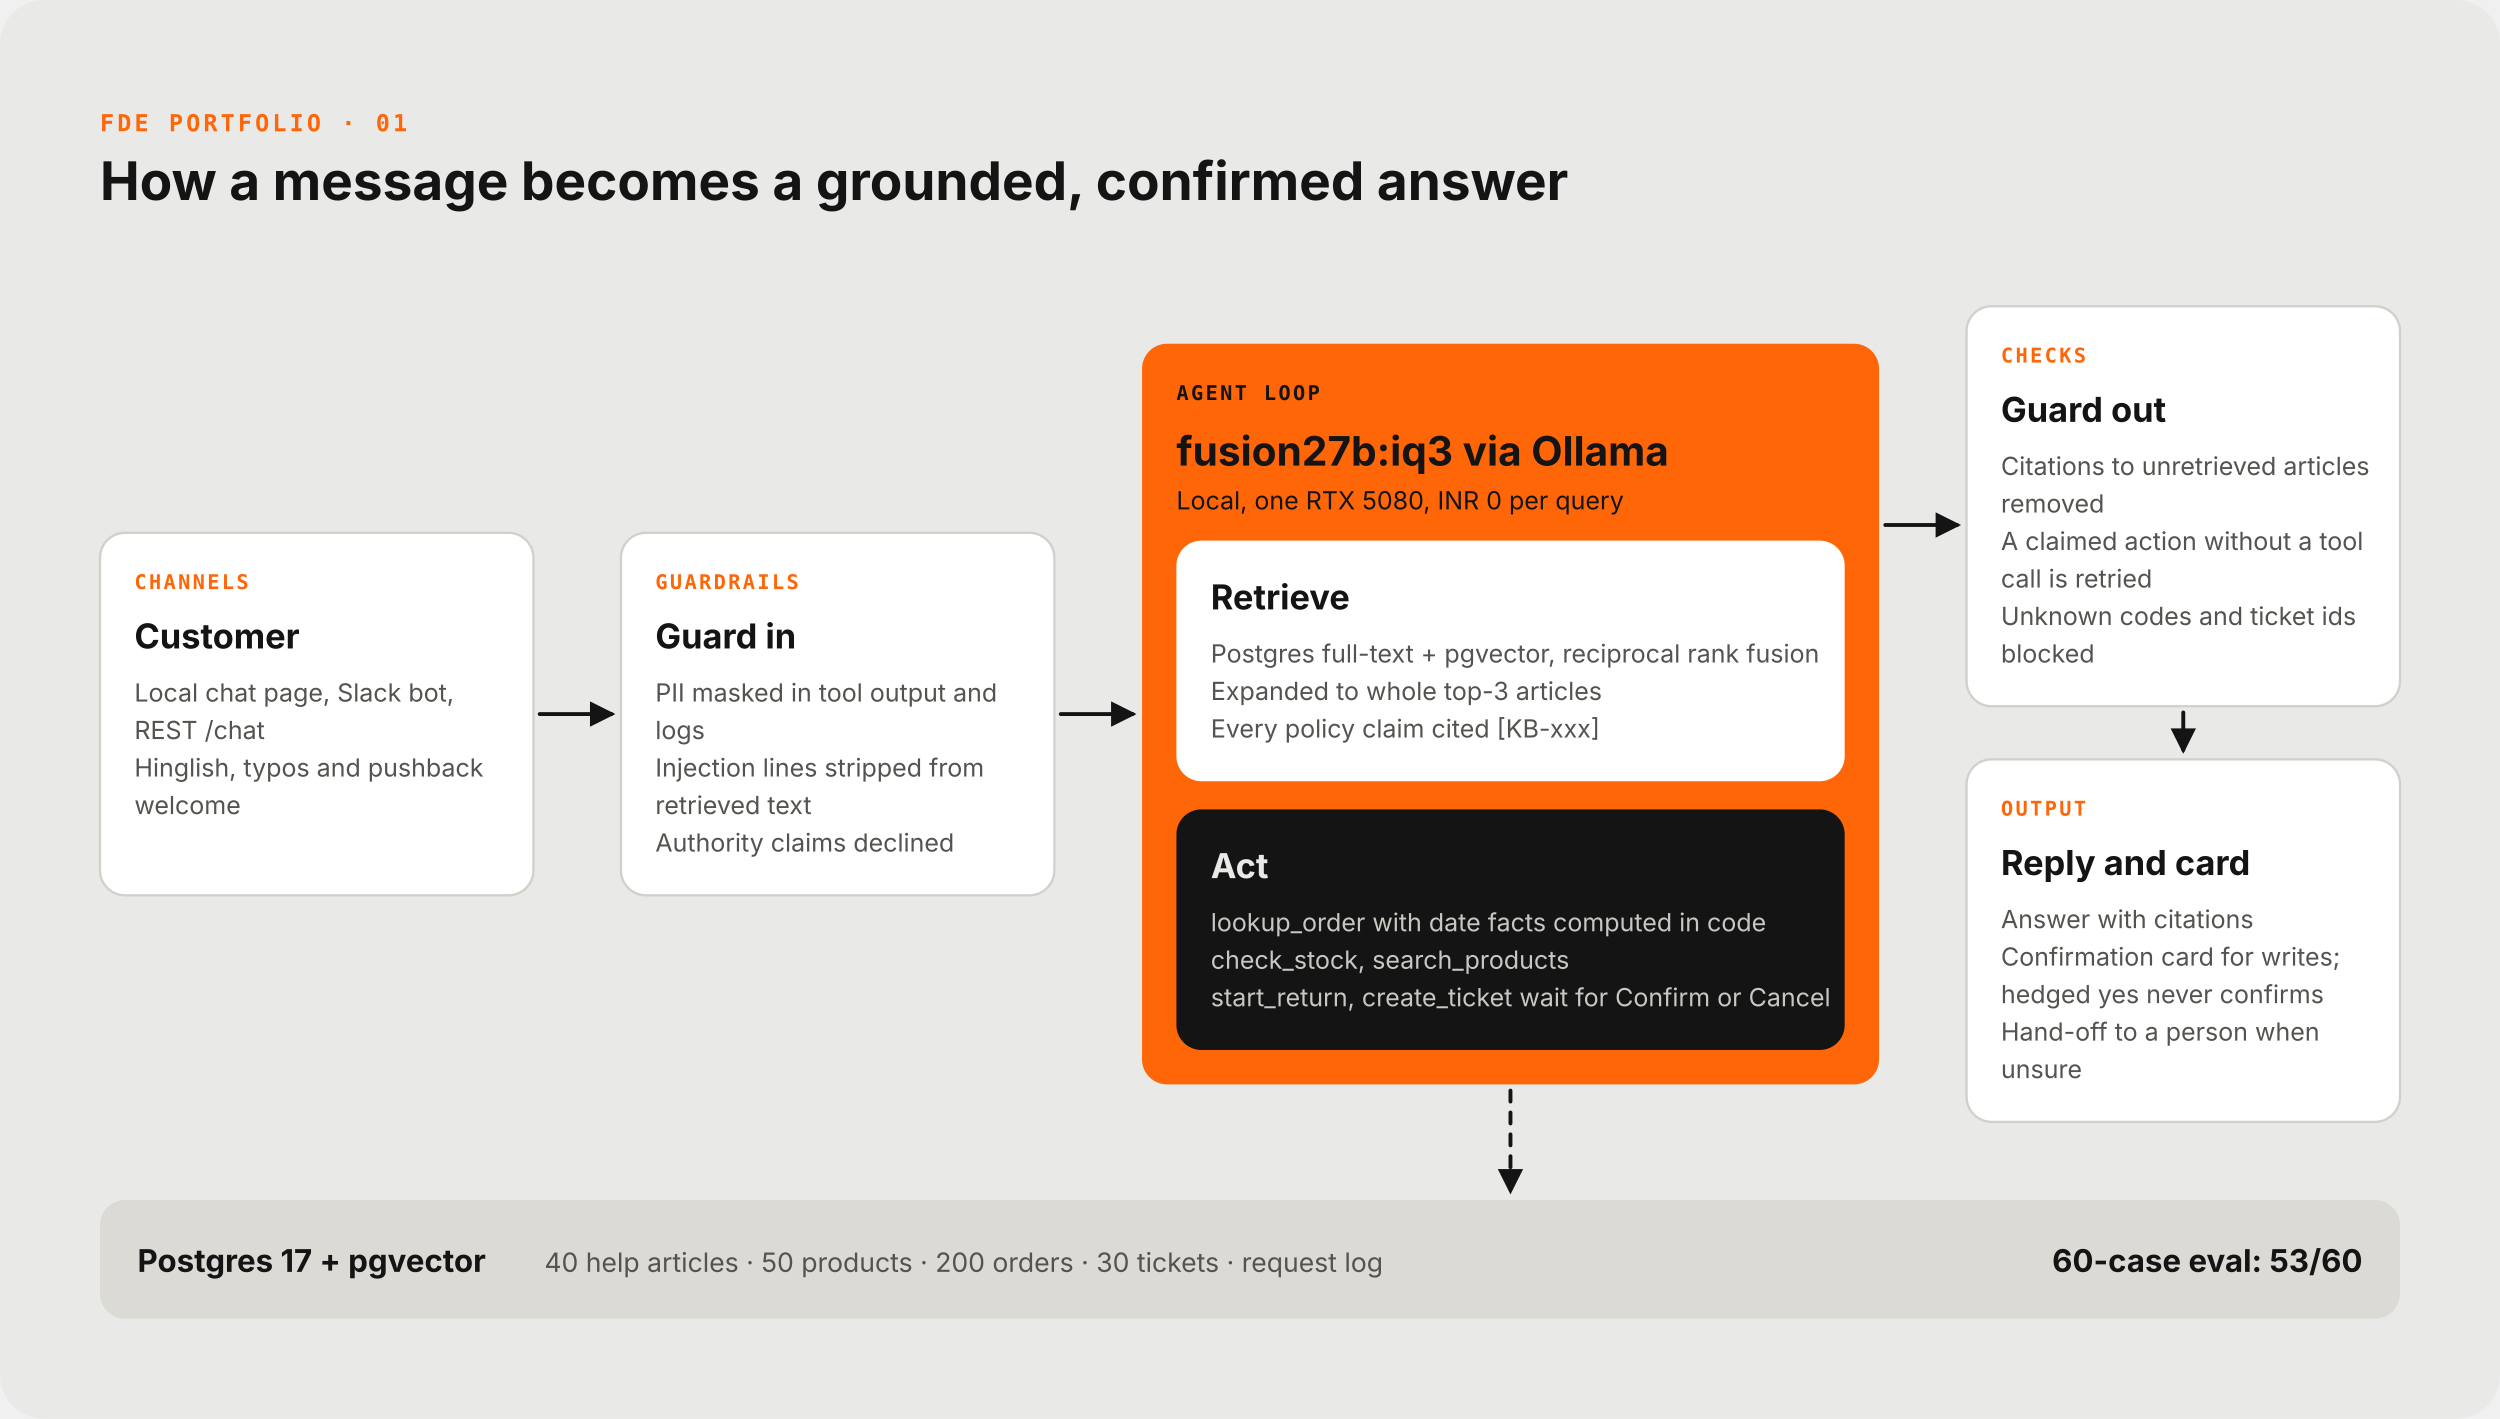
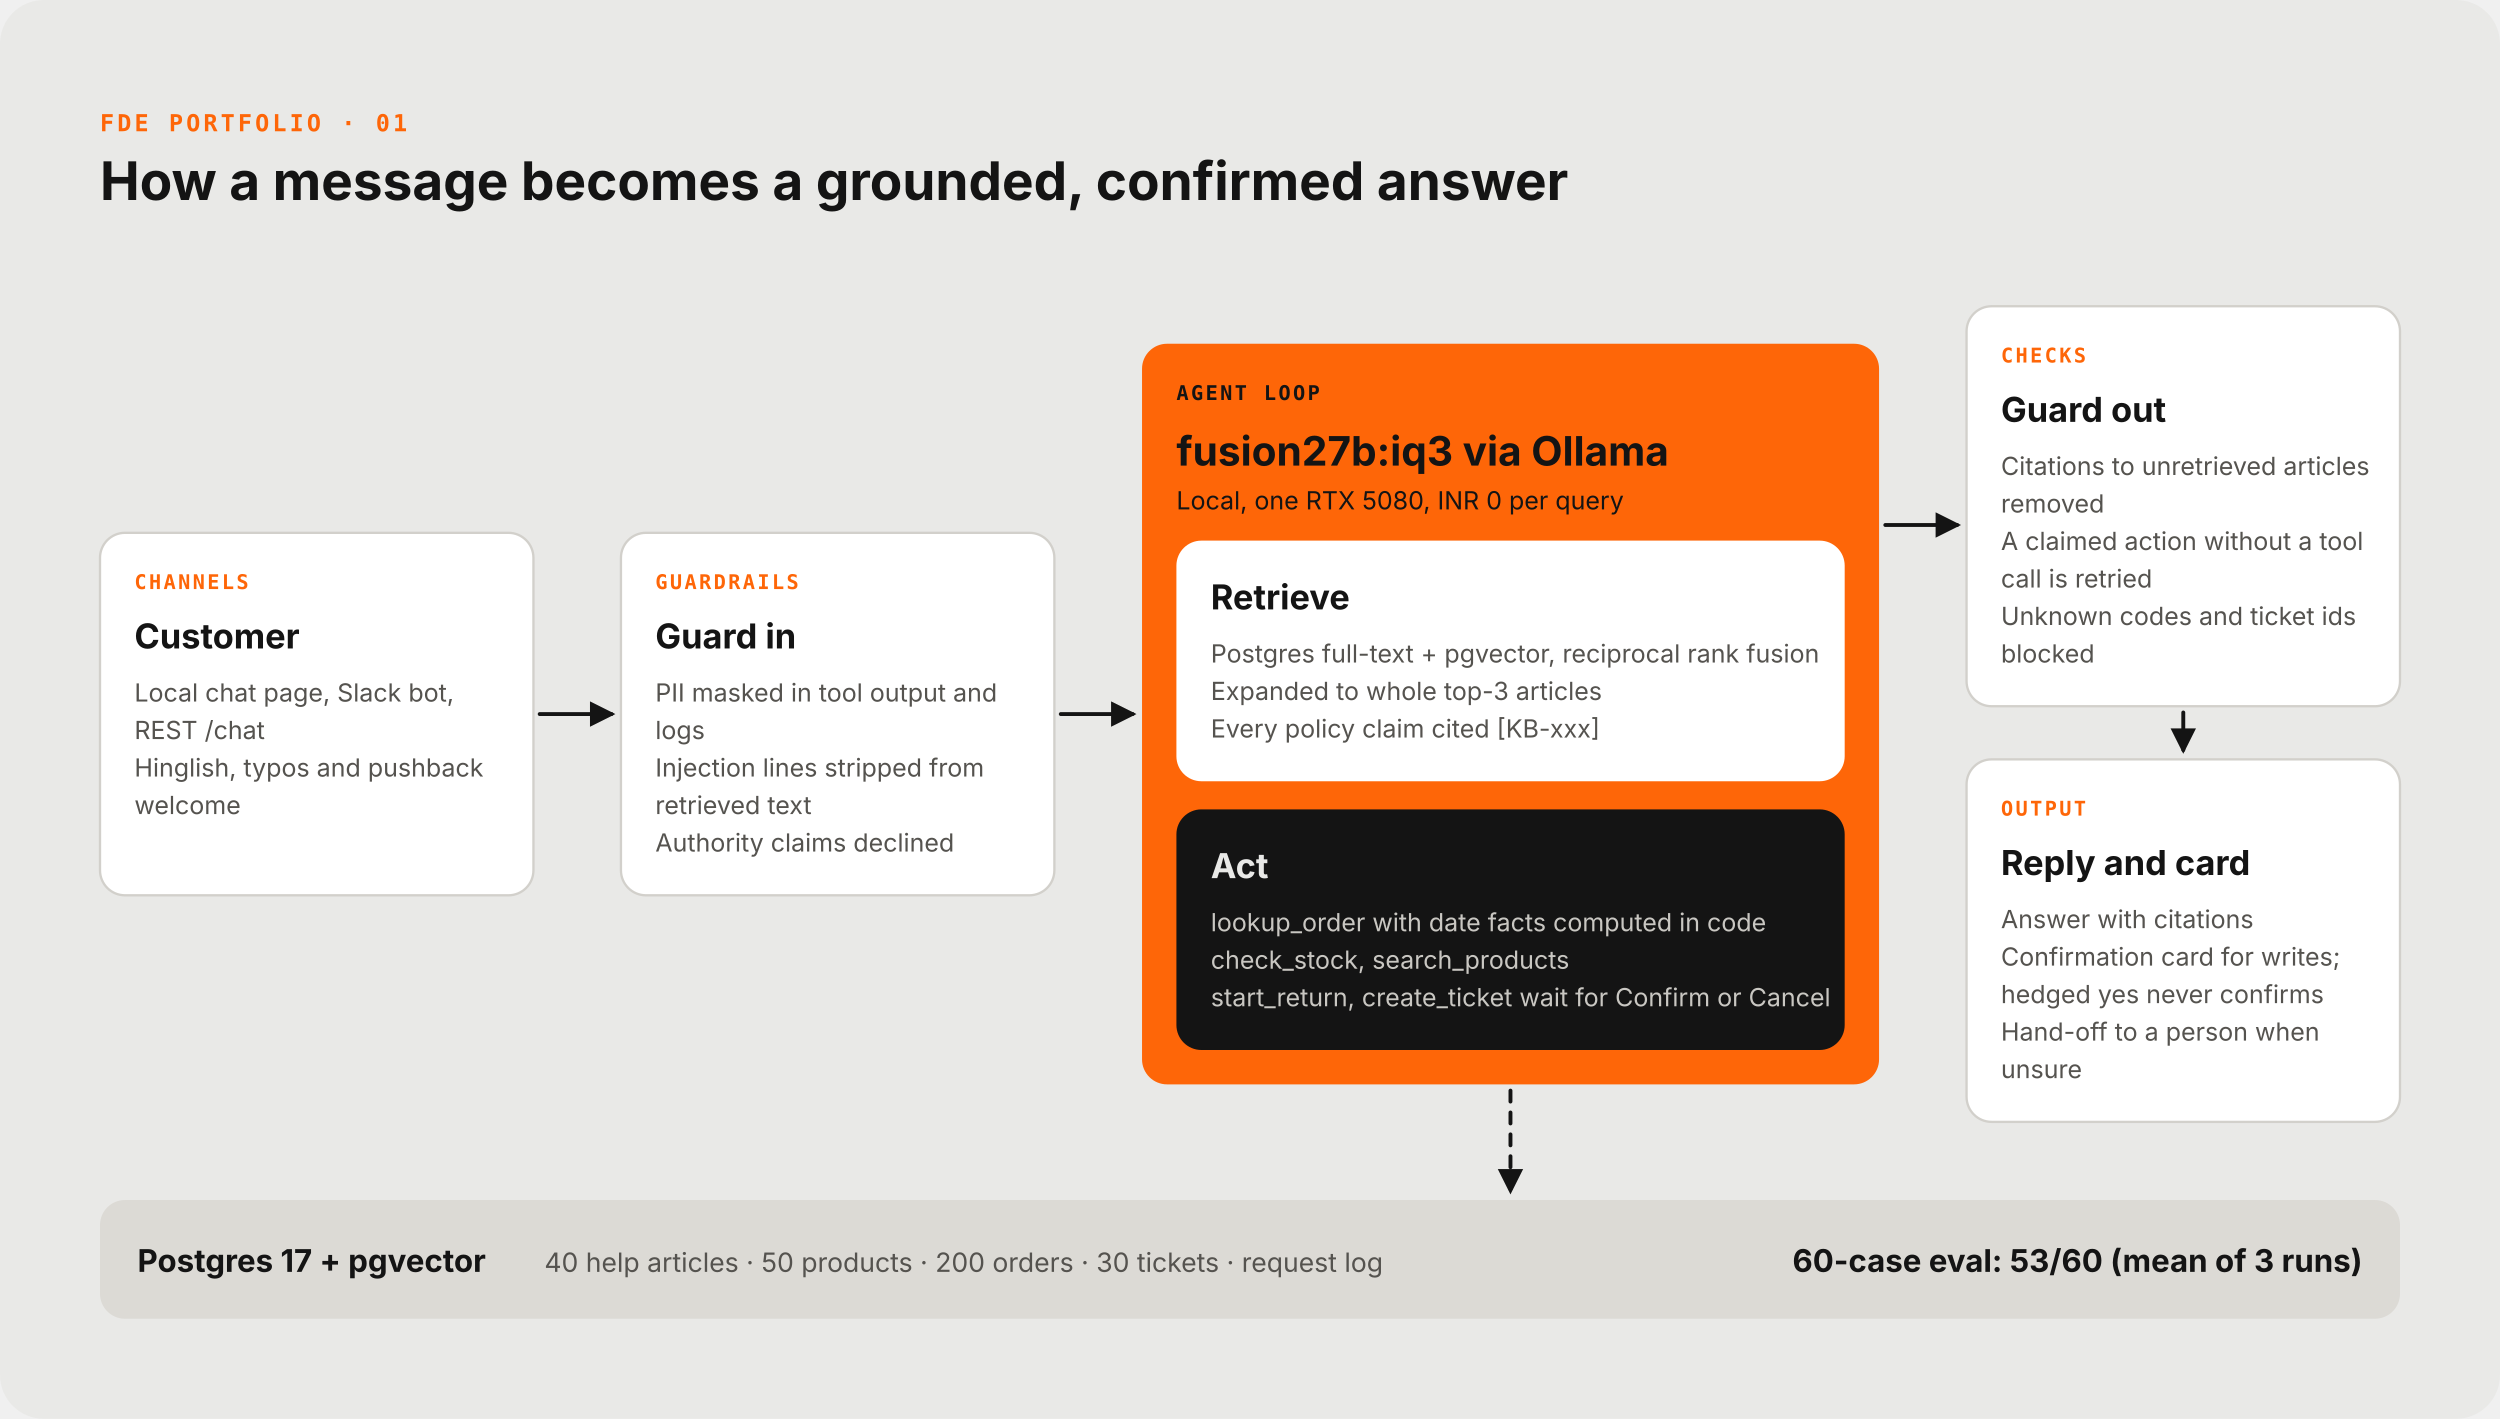
<svg xmlns="http://www.w3.org/2000/svg" viewBox="0 0 1600 908" width="1600" height="908" role="img" aria-label="How a message becomes a grounded, confirmed answer">
  <defs>
    <marker id="dk-a" viewBox="0 0 10 10" refX="8.5" refY="5" markerWidth="6.5" markerHeight="6.5" orient="auto-start-reverse">
      <path d="M0 0L10 5L0 10z" fill="context-stroke" />
    </marker>
  </defs>
  <rect width="1600" height="908" rx="28" fill="#e9e9e7" data-id="canvas" />
  <text x="64.0" y="84.0" font-family="Cascadia Mono, SFMono-Regular, Consolas, ui-monospace, monospace" font-size="15" font-weight="600" fill="#fe6608" text-anchor="start" letter-spacing="2" data-box="canvas">FDE PORTFOLIO · 01</text>
  <text x="64.0" y="128.0" font-family="Segoe UI, Inter, -apple-system, Helvetica, Arial, sans-serif" font-size="34" font-weight="700" fill="#141414" text-anchor="start" letter-spacing="0.0" data-box="canvas">How a message becomes a grounded, confirmed answer</text>
  <rect x="64.0" y="341.0" width="277.4" height="232.0" rx="16" fill="#ffffff" stroke="#d2d0cb" stroke-width="1.5" data-id="customer" />
  <text x="86.0" y="377.0" font-family="Cascadia Mono, SFMono-Regular, Consolas, ui-monospace, monospace" font-size="13" font-weight="600" fill="#fe6608" text-anchor="start" letter-spacing="1.5" data-box="customer">CHANNELS</text>
  <text x="86.0" y="415.0" font-family="Segoe UI, Inter, -apple-system, Helvetica, Arial, sans-serif" font-size="22" font-weight="650" fill="#141414" text-anchor="start" letter-spacing="0.0" data-box="customer">Customer</text>
  <text x="86.0" y="449.0" font-family="Segoe UI, Inter, -apple-system, Helvetica, Arial, sans-serif" font-size="16" font-weight="400" fill="#55534f" text-anchor="start" letter-spacing="0.0" data-box="customer">Local chat page, Slack bot,</text>
  <text x="86.0" y="473.0" font-family="Segoe UI, Inter, -apple-system, Helvetica, Arial, sans-serif" font-size="16" font-weight="400" fill="#55534f" text-anchor="start" letter-spacing="0.0" data-box="customer">REST /chat</text>
  <text x="86.0" y="497.0" font-family="Segoe UI, Inter, -apple-system, Helvetica, Arial, sans-serif" font-size="16" font-weight="400" fill="#55534f" text-anchor="start" letter-spacing="0.0" data-box="customer">Hinglish, typos and pushback</text>
  <text x="86.0" y="521.0" font-family="Segoe UI, Inter, -apple-system, Helvetica, Arial, sans-serif" font-size="16" font-weight="400" fill="#55534f" text-anchor="start" letter-spacing="0.0" data-box="customer">welcome</text>
  <rect x="397.4" y="341.0" width="277.4" height="232.0" rx="16" fill="#ffffff" stroke="#d2d0cb" stroke-width="1.5" data-id="guard_in" />
  <text x="419.4" y="377.0" font-family="Cascadia Mono, SFMono-Regular, Consolas, ui-monospace, monospace" font-size="13" font-weight="600" fill="#fe6608" text-anchor="start" letter-spacing="1.5" data-box="guard_in">GUARDRAILS</text>
  <text x="419.4" y="415.0" font-family="Segoe UI, Inter, -apple-system, Helvetica, Arial, sans-serif" font-size="22" font-weight="650" fill="#141414" text-anchor="start" letter-spacing="0.0" data-box="guard_in">Guard in</text>
  <text x="419.4" y="449.0" font-family="Segoe UI, Inter, -apple-system, Helvetica, Arial, sans-serif" font-size="16" font-weight="400" fill="#55534f" text-anchor="start" letter-spacing="0.0" data-box="guard_in">PII masked in tool output and</text>
  <text x="419.4" y="473.0" font-family="Segoe UI, Inter, -apple-system, Helvetica, Arial, sans-serif" font-size="16" font-weight="400" fill="#55534f" text-anchor="start" letter-spacing="0.0" data-box="guard_in">logs</text>
  <text x="419.4" y="497.0" font-family="Segoe UI, Inter, -apple-system, Helvetica, Arial, sans-serif" font-size="16" font-weight="400" fill="#55534f" text-anchor="start" letter-spacing="0.0" data-box="guard_in">Injection lines stripped from</text>
  <text x="419.4" y="521.0" font-family="Segoe UI, Inter, -apple-system, Helvetica, Arial, sans-serif" font-size="16" font-weight="400" fill="#55534f" text-anchor="start" letter-spacing="0.0" data-box="guard_in">retrieved text</text>
  <text x="419.4" y="545.0" font-family="Segoe UI, Inter, -apple-system, Helvetica, Arial, sans-serif" font-size="16" font-weight="400" fill="#55534f" text-anchor="start" letter-spacing="0.0" data-box="guard_in">Authority claims declined</text>
  <rect x="730.9" y="220.0" width="471.7" height="474.0" rx="16" fill="#fe6608" stroke="none" stroke-width="1.5" data-id="core" />
  <text x="752.9" y="256.0" font-family="Cascadia Mono, SFMono-Regular, Consolas, ui-monospace, monospace" font-size="13" font-weight="600" fill="#141414" text-anchor="start" letter-spacing="1.5" data-box="core">AGENT LOOP</text>
  <text x="752.9" y="298.0" font-family="Segoe UI, Inter, -apple-system, Helvetica, Arial, sans-serif" font-size="26" font-weight="700" fill="#141414" text-anchor="start" letter-spacing="0.0" data-box="core">fusion27b:iq3 via Ollama</text>
  <text x="752.9" y="326.0" font-family="Segoe UI, Inter, -apple-system, Helvetica, Arial, sans-serif" font-size="16" font-weight="400" fill="#141414" text-anchor="start" letter-spacing="0.0" data-box="core">Local, one RTX 5080, INR 0 per query</text>
  <rect x="752.9" y="346.0" width="427.7" height="154.0" rx="16" fill="#ffffff" stroke="none" stroke-width="1.5" data-id="retrieve" />
  <text x="774.9" y="390.0" font-family="Segoe UI, Inter, -apple-system, Helvetica, Arial, sans-serif" font-size="22" font-weight="650" fill="#141414" text-anchor="start" letter-spacing="0.0" data-box="retrieve">Retrieve</text>
  <text x="774.9" y="424.0" font-family="Segoe UI, Inter, -apple-system, Helvetica, Arial, sans-serif" font-size="16" font-weight="400" fill="#55534f" text-anchor="start" letter-spacing="0.0" data-box="retrieve">Postgres full-text + pgvector, reciprocal rank fusion</text>
  <text x="774.9" y="448.0" font-family="Segoe UI, Inter, -apple-system, Helvetica, Arial, sans-serif" font-size="16" font-weight="400" fill="#55534f" text-anchor="start" letter-spacing="0.0" data-box="retrieve">Expanded to whole top-3 articles</text>
  <text x="774.9" y="472.0" font-family="Segoe UI, Inter, -apple-system, Helvetica, Arial, sans-serif" font-size="16" font-weight="400" fill="#55534f" text-anchor="start" letter-spacing="0.0" data-box="retrieve">Every policy claim cited [KB-xxx]</text>
  <rect x="752.9" y="518.0" width="427.7" height="154.0" rx="16" fill="#141414" stroke="none" stroke-width="1.5" data-id="act" />
  <text x="774.9" y="562.0" font-family="Segoe UI, Inter, -apple-system, Helvetica, Arial, sans-serif" font-size="22" font-weight="650" fill="#e9e9e7" text-anchor="start" letter-spacing="0.0" data-box="act">Act</text>
  <text x="774.9" y="596.0" font-family="Segoe UI, Inter, -apple-system, Helvetica, Arial, sans-serif" font-size="16" font-weight="400" fill="#c9c7c2" text-anchor="start" letter-spacing="0.0" data-box="act">lookup_order with date facts computed in code</text>
  <text x="774.9" y="620.0" font-family="Segoe UI, Inter, -apple-system, Helvetica, Arial, sans-serif" font-size="16" font-weight="400" fill="#c9c7c2" text-anchor="start" letter-spacing="0.0" data-box="act">check_stock, search_products</text>
  <text x="774.9" y="644.0" font-family="Segoe UI, Inter, -apple-system, Helvetica, Arial, sans-serif" font-size="16" font-weight="400" fill="#c9c7c2" text-anchor="start" letter-spacing="0.0" data-box="act">start_return, create_ticket wait for Confirm or Cancel</text>
  <rect x="1258.6" y="196.0" width="277.4" height="256.0" rx="16" fill="#ffffff" stroke="#d2d0cb" stroke-width="1.5" data-id="guard_out" />
  <text x="1280.6" y="232.0" font-family="Cascadia Mono, SFMono-Regular, Consolas, ui-monospace, monospace" font-size="13" font-weight="600" fill="#fe6608" text-anchor="start" letter-spacing="1.5" data-box="guard_out">CHECKS</text>
  <text x="1280.6" y="270.0" font-family="Segoe UI, Inter, -apple-system, Helvetica, Arial, sans-serif" font-size="22" font-weight="650" fill="#141414" text-anchor="start" letter-spacing="0.0" data-box="guard_out">Guard out</text>
  <text x="1280.6" y="304.0" font-family="Segoe UI, Inter, -apple-system, Helvetica, Arial, sans-serif" font-size="16" font-weight="400" fill="#55534f" text-anchor="start" letter-spacing="0.0" data-box="guard_out">Citations to unretrieved articles</text>
  <text x="1280.6" y="328.0" font-family="Segoe UI, Inter, -apple-system, Helvetica, Arial, sans-serif" font-size="16" font-weight="400" fill="#55534f" text-anchor="start" letter-spacing="0.0" data-box="guard_out">removed</text>
  <text x="1280.6" y="352.0" font-family="Segoe UI, Inter, -apple-system, Helvetica, Arial, sans-serif" font-size="16" font-weight="400" fill="#55534f" text-anchor="start" letter-spacing="0.0" data-box="guard_out">A claimed action without a tool</text>
  <text x="1280.6" y="376.0" font-family="Segoe UI, Inter, -apple-system, Helvetica, Arial, sans-serif" font-size="16" font-weight="400" fill="#55534f" text-anchor="start" letter-spacing="0.0" data-box="guard_out">call is retried</text>
  <text x="1280.6" y="400.0" font-family="Segoe UI, Inter, -apple-system, Helvetica, Arial, sans-serif" font-size="16" font-weight="400" fill="#55534f" text-anchor="start" letter-spacing="0.0" data-box="guard_out">Unknown codes and ticket ids</text>
  <text x="1280.6" y="424.0" font-family="Segoe UI, Inter, -apple-system, Helvetica, Arial, sans-serif" font-size="16" font-weight="400" fill="#55534f" text-anchor="start" letter-spacing="0.0" data-box="guard_out">blocked</text>
  <rect x="1258.6" y="486.0" width="277.4" height="232.0" rx="16" fill="#ffffff" stroke="#d2d0cb" stroke-width="1.5" data-id="reply" />
  <text x="1280.6" y="522.0" font-family="Cascadia Mono, SFMono-Regular, Consolas, ui-monospace, monospace" font-size="13" font-weight="600" fill="#fe6608" text-anchor="start" letter-spacing="1.5" data-box="reply">OUTPUT</text>
  <text x="1280.6" y="560.0" font-family="Segoe UI, Inter, -apple-system, Helvetica, Arial, sans-serif" font-size="22" font-weight="650" fill="#141414" text-anchor="start" letter-spacing="0.0" data-box="reply">Reply and card</text>
  <text x="1280.6" y="594.0" font-family="Segoe UI, Inter, -apple-system, Helvetica, Arial, sans-serif" font-size="16" font-weight="400" fill="#55534f" text-anchor="start" letter-spacing="0.0" data-box="reply">Answer with citations</text>
  <text x="1280.6" y="618.0" font-family="Segoe UI, Inter, -apple-system, Helvetica, Arial, sans-serif" font-size="16" font-weight="400" fill="#55534f" text-anchor="start" letter-spacing="0.0" data-box="reply">Confirmation card for writes;</text>
  <text x="1280.6" y="642.0" font-family="Segoe UI, Inter, -apple-system, Helvetica, Arial, sans-serif" font-size="16" font-weight="400" fill="#55534f" text-anchor="start" letter-spacing="0.0" data-box="reply">hedged yes never confirms</text>
  <text x="1280.6" y="666.0" font-family="Segoe UI, Inter, -apple-system, Helvetica, Arial, sans-serif" font-size="16" font-weight="400" fill="#55534f" text-anchor="start" letter-spacing="0.0" data-box="reply">Hand-off to a person when</text>
  <text x="1280.6" y="690.0" font-family="Segoe UI, Inter, -apple-system, Helvetica, Arial, sans-serif" font-size="16" font-weight="400" fill="#55534f" text-anchor="start" letter-spacing="0.0" data-box="reply">unsure</text>
  <rect x="64.0" y="768.0" width="1472.0" height="76.0" rx="16" fill="#dcdad5" stroke="none" stroke-width="1.5" data-id="band" />
  <text x="88.0" y="814.0" font-family="Segoe UI, Inter, -apple-system, Helvetica, Arial, sans-serif" font-size="20" font-weight="650" fill="#141414" text-anchor="start" letter-spacing="0.0" data-box="band">Postgres 17 + pgvector</text>
  <text x="348.4" y="814.0" font-family="Segoe UI, Inter, -apple-system, Helvetica, Arial, sans-serif" font-size="17" font-weight="400" fill="#55534f" text-anchor="start" letter-spacing="0.0" data-box="band">40 help articles · 50 products · 200 orders · 30 tickets · request log</text>
-   <text x="1512.0" y="814.0" font-family="Segoe UI, Inter, -apple-system, Helvetica, Arial, sans-serif" font-size="20" font-weight="700" fill="#141414" text-anchor="end" letter-spacing="0.0" data-box="band">60-case eval: 53/60</text>
+   <text x="1512.0" y="814.0" font-family="Segoe UI, Inter, -apple-system, Helvetica, Arial, sans-serif" font-size="20" font-weight="700" fill="#141414" text-anchor="end" letter-spacing="0.0" data-box="band">60-case eval: 53/60 (mean of 3 runs)</text>
  <path d="M345.4 457.0 L391.4 457.0" fill="none" stroke="#141414" stroke-width="2.5" marker-end="url(#dk-a)" stroke-linejoin="round" stroke-linecap="round" />
  <path d="M678.9 457.0 L724.9 457.0" fill="none" stroke="#141414" stroke-width="2.5" marker-end="url(#dk-a)" stroke-linejoin="round" stroke-linecap="round" />
  <path d="M1206.6 336.0 L1252.6 336.0" fill="none" stroke="#141414" stroke-width="2.5" marker-end="url(#dk-a)" stroke-linejoin="round" stroke-linecap="round" />
  <path d="M1397.3 456.0 L1397.3 480.0" fill="none" stroke="#141414" stroke-width="2.5" marker-end="url(#dk-a)" stroke-linejoin="round" stroke-linecap="round" />
  <path d="M966.7 698.0 L966.7 762.0" fill="none" stroke="#141414" stroke-width="2.5" stroke-dasharray="7 7" marker-end="url(#dk-a)" stroke-linejoin="round" stroke-linecap="round" />
</svg>
